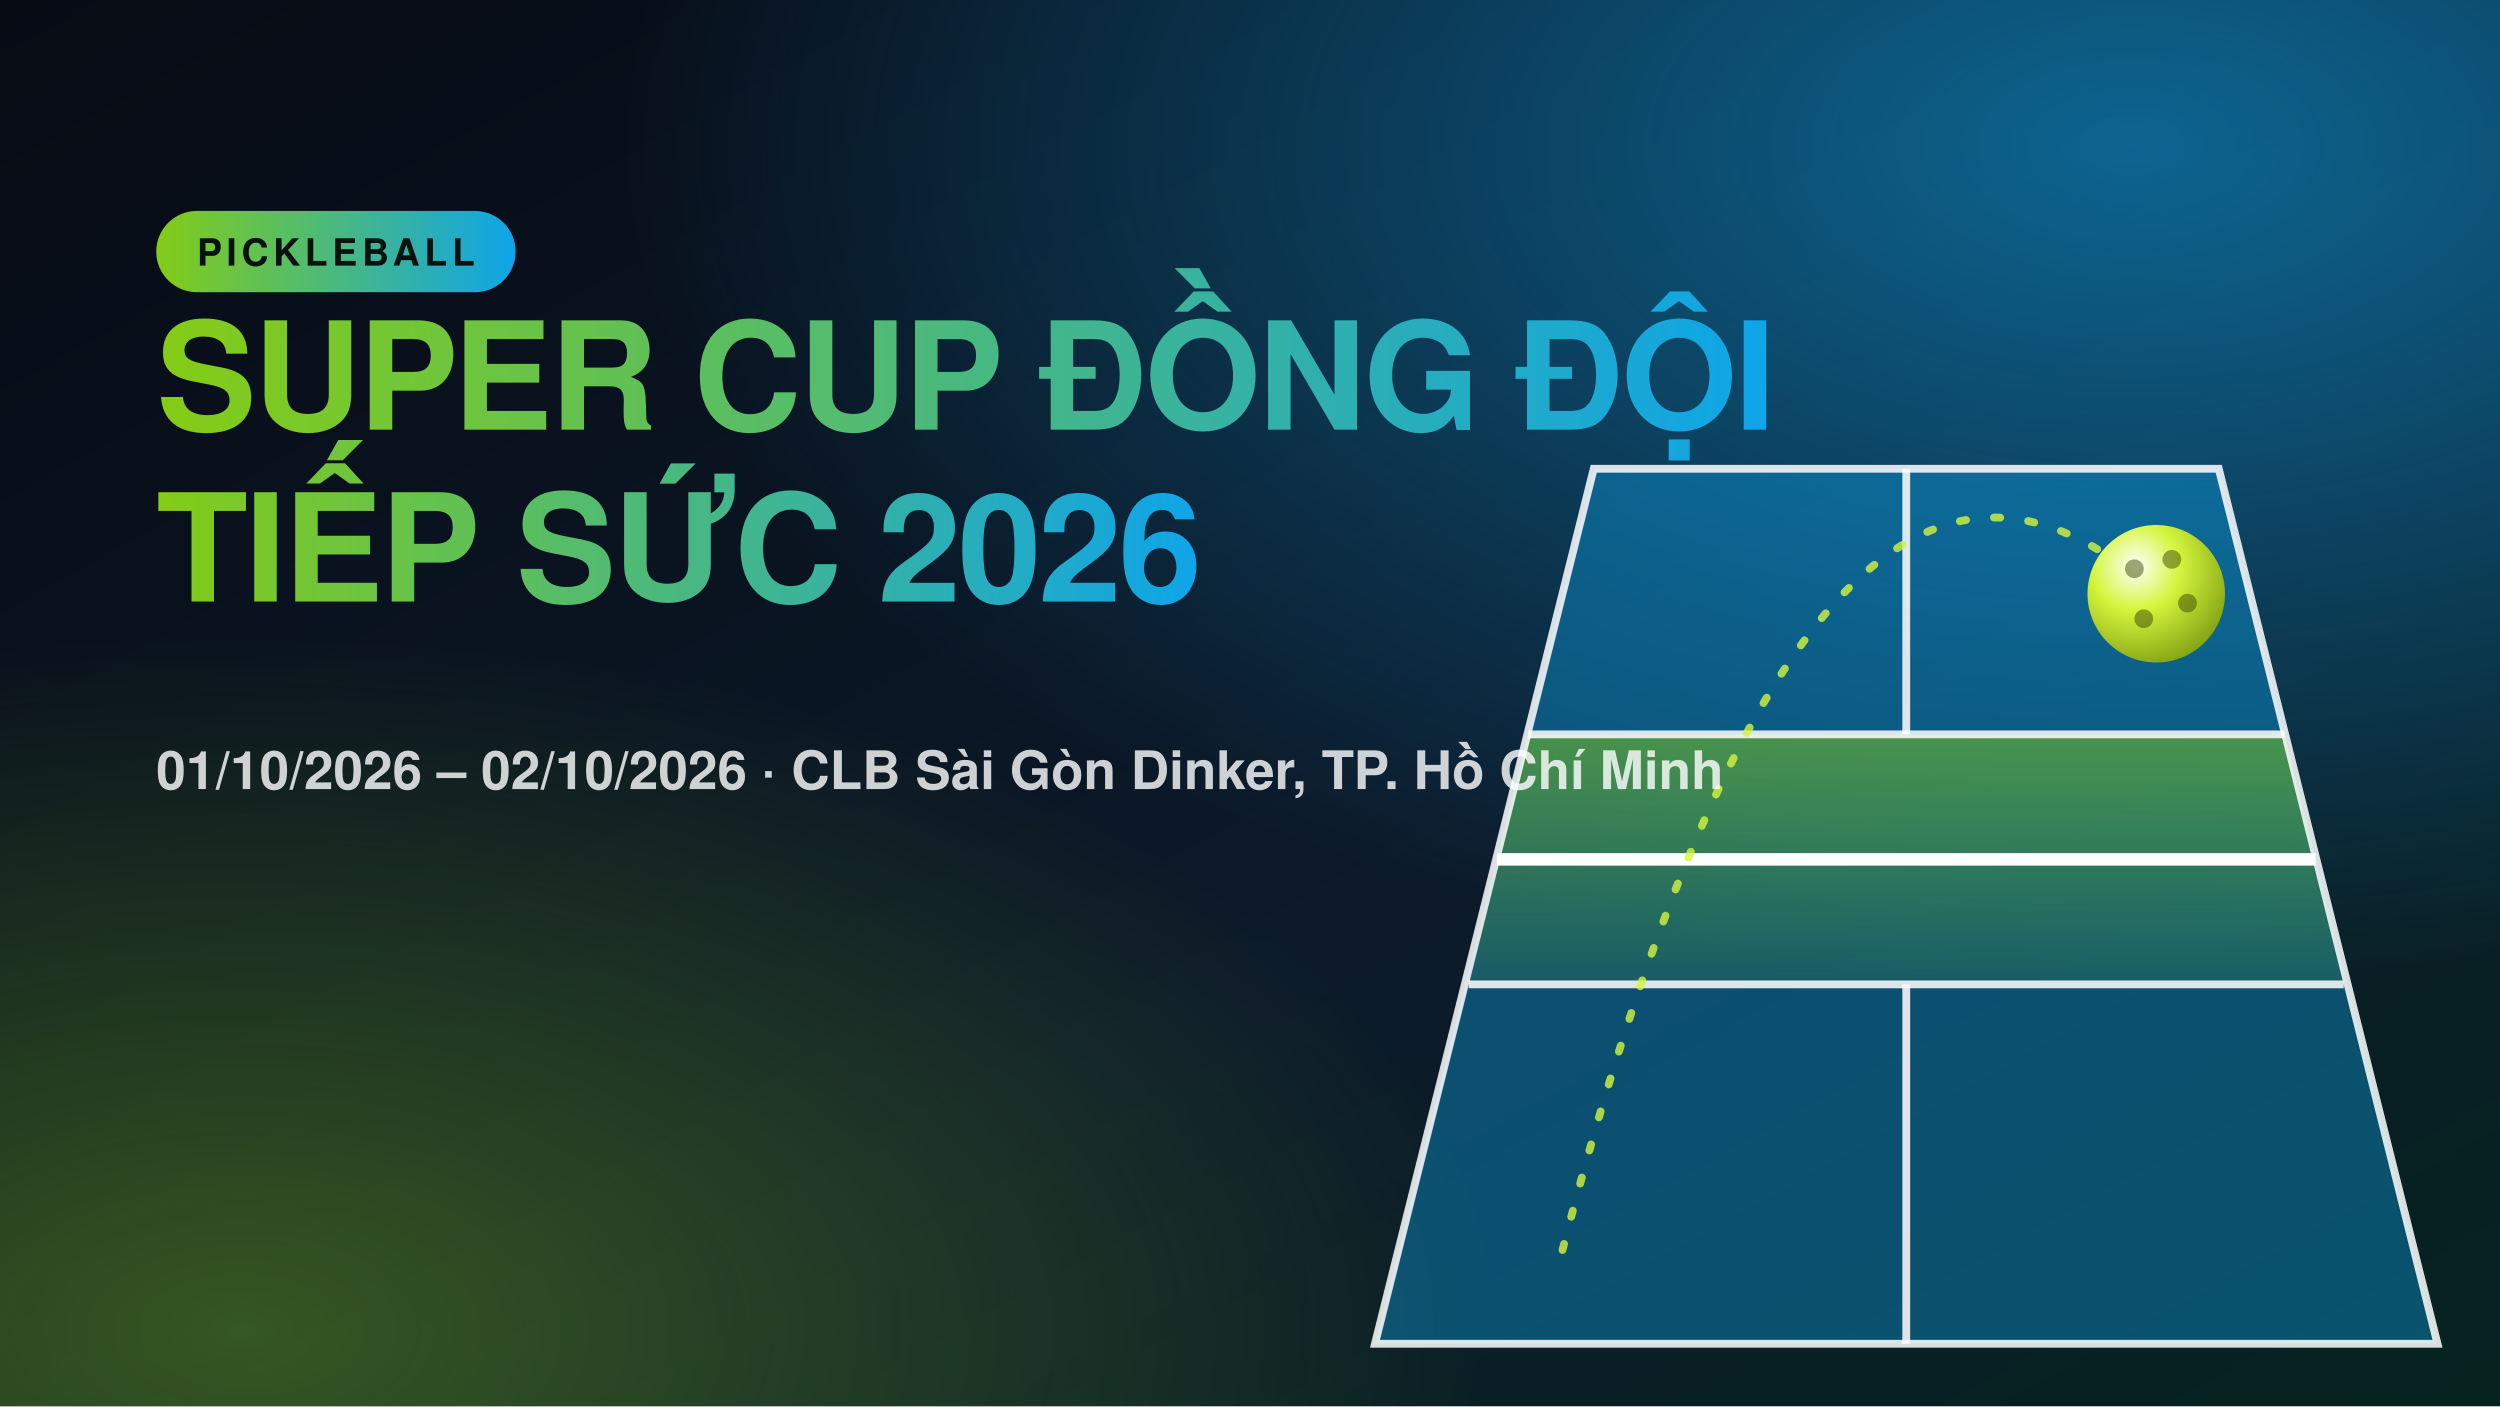
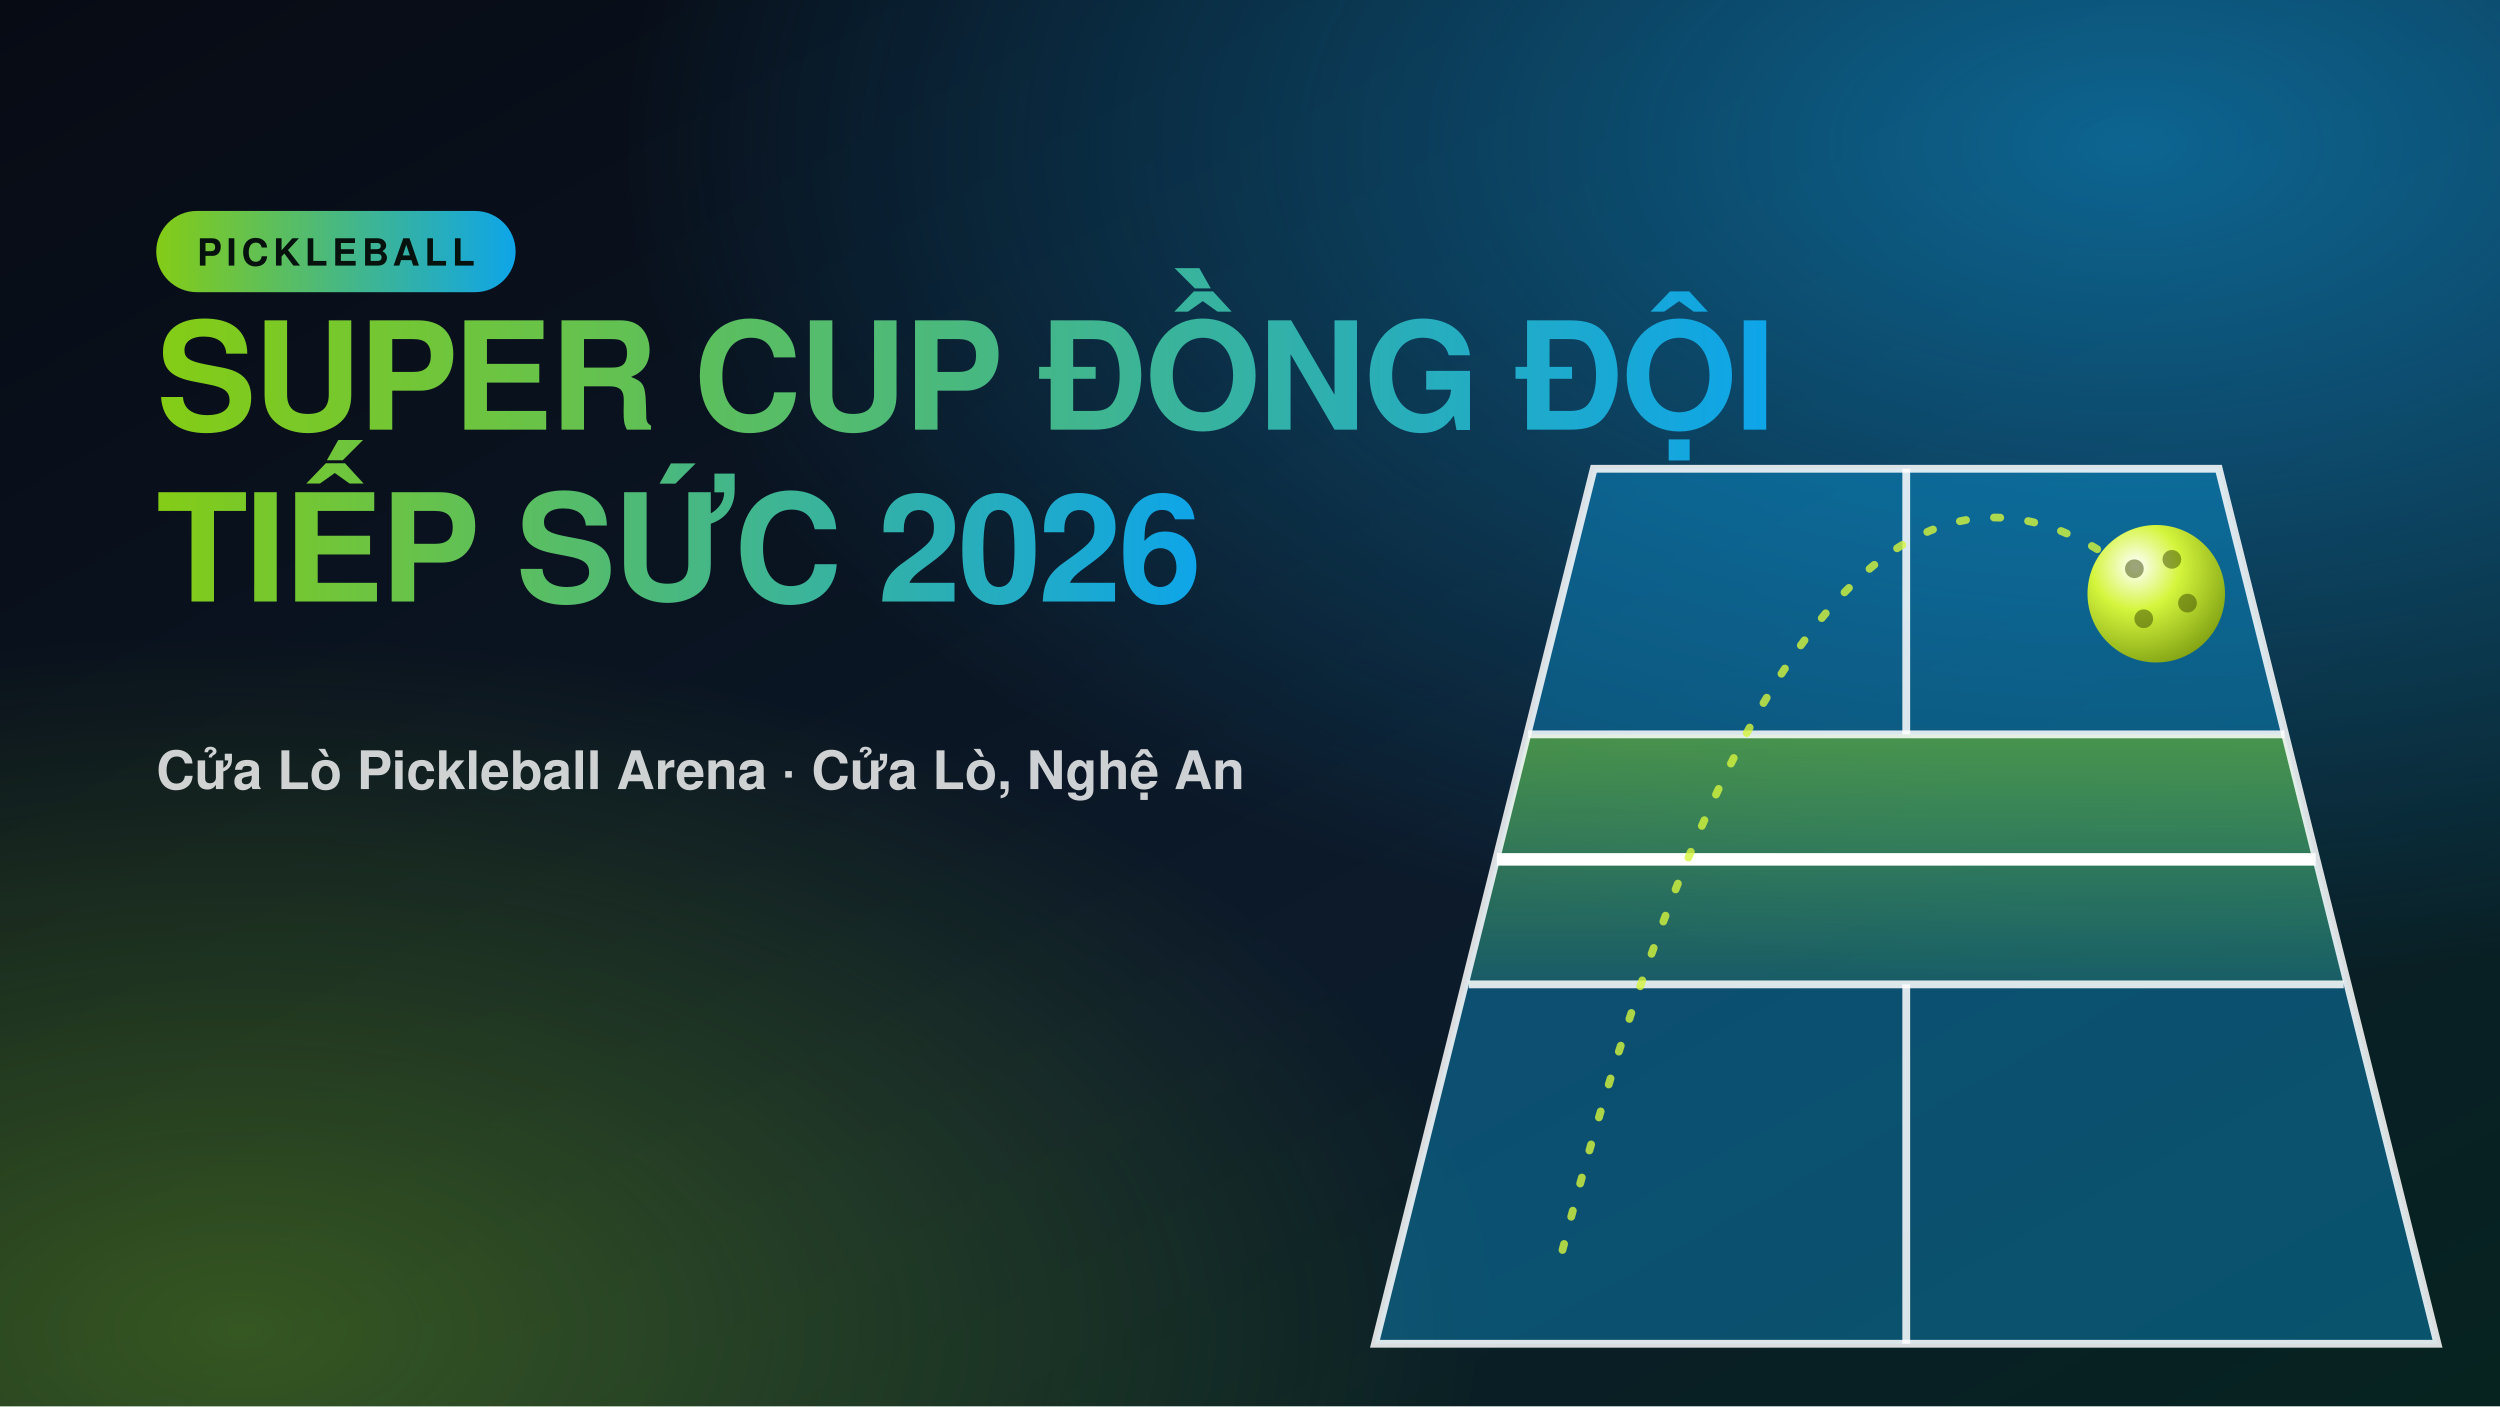
<svg xmlns="http://www.w3.org/2000/svg" width="1600" height="900" viewBox="0 0 1600 900">
  <defs>
    <linearGradient id="bg" x1="0" y1="0" x2="1" y2="1">
      <stop offset="0" stop-color="#070B14" />
      <stop offset=".6" stop-color="#0C1A2A" />
      <stop offset="1" stop-color="#062320" />
    </linearGradient>
    <radialGradient id="glow1" cx=".85" cy=".1" r=".6">
      <stop offset="0" stop-color="#0EA5E9" stop-opacity=".55" />
      <stop offset="1" stop-color="#0EA5E9" stop-opacity="0" />
    </radialGradient>
    <radialGradient id="glow2" cx=".1" cy=".95" r=".5">
      <stop offset="0" stop-color="#84CC16" stop-opacity=".35" />
      <stop offset="1" stop-color="#84CC16" stop-opacity="0" />
    </radialGradient>
    <linearGradient id="title" x1="0" y1="0" x2="1" y2="0">
      <stop offset="0" stop-color="#84CC16" />
      <stop offset="1" stop-color="#0EA5E9" />
    </linearGradient>
    <linearGradient id="kit" x1="0" y1="0" x2="0" y2="1">
      <stop offset="0" stop-color="#84CC16" stop-opacity=".5" />
      <stop offset="1" stop-color="#84CC16" stop-opacity=".1" />
    </linearGradient>
    <radialGradient id="ball" cx=".35" cy=".3" r=".8">
      <stop offset="0" stop-color="#fff" />
      <stop offset=".4" stop-color="#D4F53C" />
      <stop offset="1" stop-color="#7A9A10" />
    </radialGradient>
  </defs>
  <rect width="1600" height="900" fill="url(#bg)" />
  <rect width="1600" height="900" fill="url(#glow1)" />
  <rect width="1600" height="900" fill="url(#glow2)" />
  <g transform="translate(860 240)">
    <polygon points="160,60 560,60 700,620 20,620" fill="#0EA5E9" fill-opacity=".38" />
    <polygon points="118,230 602,230 640,390 80,390" fill="url(#kit)" />
    <g fill="none" stroke="#fff" stroke-opacity=".85" stroke-width="5">
      <polygon points="160,60 560,60 700,620 20,620" />
      <line x1="118" y1="230" x2="602" y2="230" />
      <line x1="80" y1="390" x2="640" y2="390" />
      <line x1="360" y1="60" x2="360" y2="230" />
      <line x1="360" y1="390" x2="360" y2="620" />
    </g>
    <line x1="98" y1="310" x2="622" y2="310" stroke="#fff" stroke-width="8" />
    <path d="M140 560 Q 300 -60 520 140" fill="none" stroke="#D4F53C" stroke-opacity=".8" stroke-width="5" stroke-dasharray="4 18" stroke-linecap="round" />
    <circle cx="520" cy="140" r="44" fill="url(#ball)" />
    <g fill="#3A4A00" fill-opacity=".5">
      <circle cx="506" cy="124" r="6" />
      <circle cx="530" cy="118" r="6" />
      <circle cx="540" cy="146" r="6" />
      <circle cx="512" cy="156" r="6" />
    </g>
  </g>
  <rect x="100" y="135" width="230" height="52" rx="26" fill="url(#title)" />
  <text x="215" y="170" text-anchor="middle" font-family="'Be Vietnam Pro', 'Helvetica Neue', Helvetica, Arial, sans-serif" font-size="24" font-weight="800" fill="#06120E" letter-spacing="3">PICKLEBALL</text>
  <text x="100" y="275" font-family="'Be Vietnam Pro', 'Helvetica Neue', Helvetica, Arial, sans-serif" font-size="96" font-weight="800" fill="url(#title)" letter-spacing="-2">SUPER CUP ĐỒNG ĐỘI</text>
  <text x="100" y="385" font-family="'Be Vietnam Pro', 'Helvetica Neue', Helvetica, Arial, sans-serif" font-size="96" font-weight="800" fill="url(#title)" letter-spacing="-2">TIẾP SỨC 2026</text>
-   <text x="100" y="505" font-family="'Be Vietnam Pro', 'Helvetica Neue', Helvetica, Arial, sans-serif" font-size="34" font-weight="600" fill="#fff" fill-opacity=".8">01/10/2026 – 02/10/2026  ·  CLB Sài Gòn Dinker, TP. Hồ Chí Minh</text>
+   <text x="100" y="505" font-family="'Be Vietnam Pro', 'Helvetica Neue', Helvetica, Arial, sans-serif" font-size="34" font-weight="600" fill="#fff" fill-opacity=".8">Cửa Lò Pickleball Arena  ·  Cửa Lò, Nghệ An</text>
</svg>
